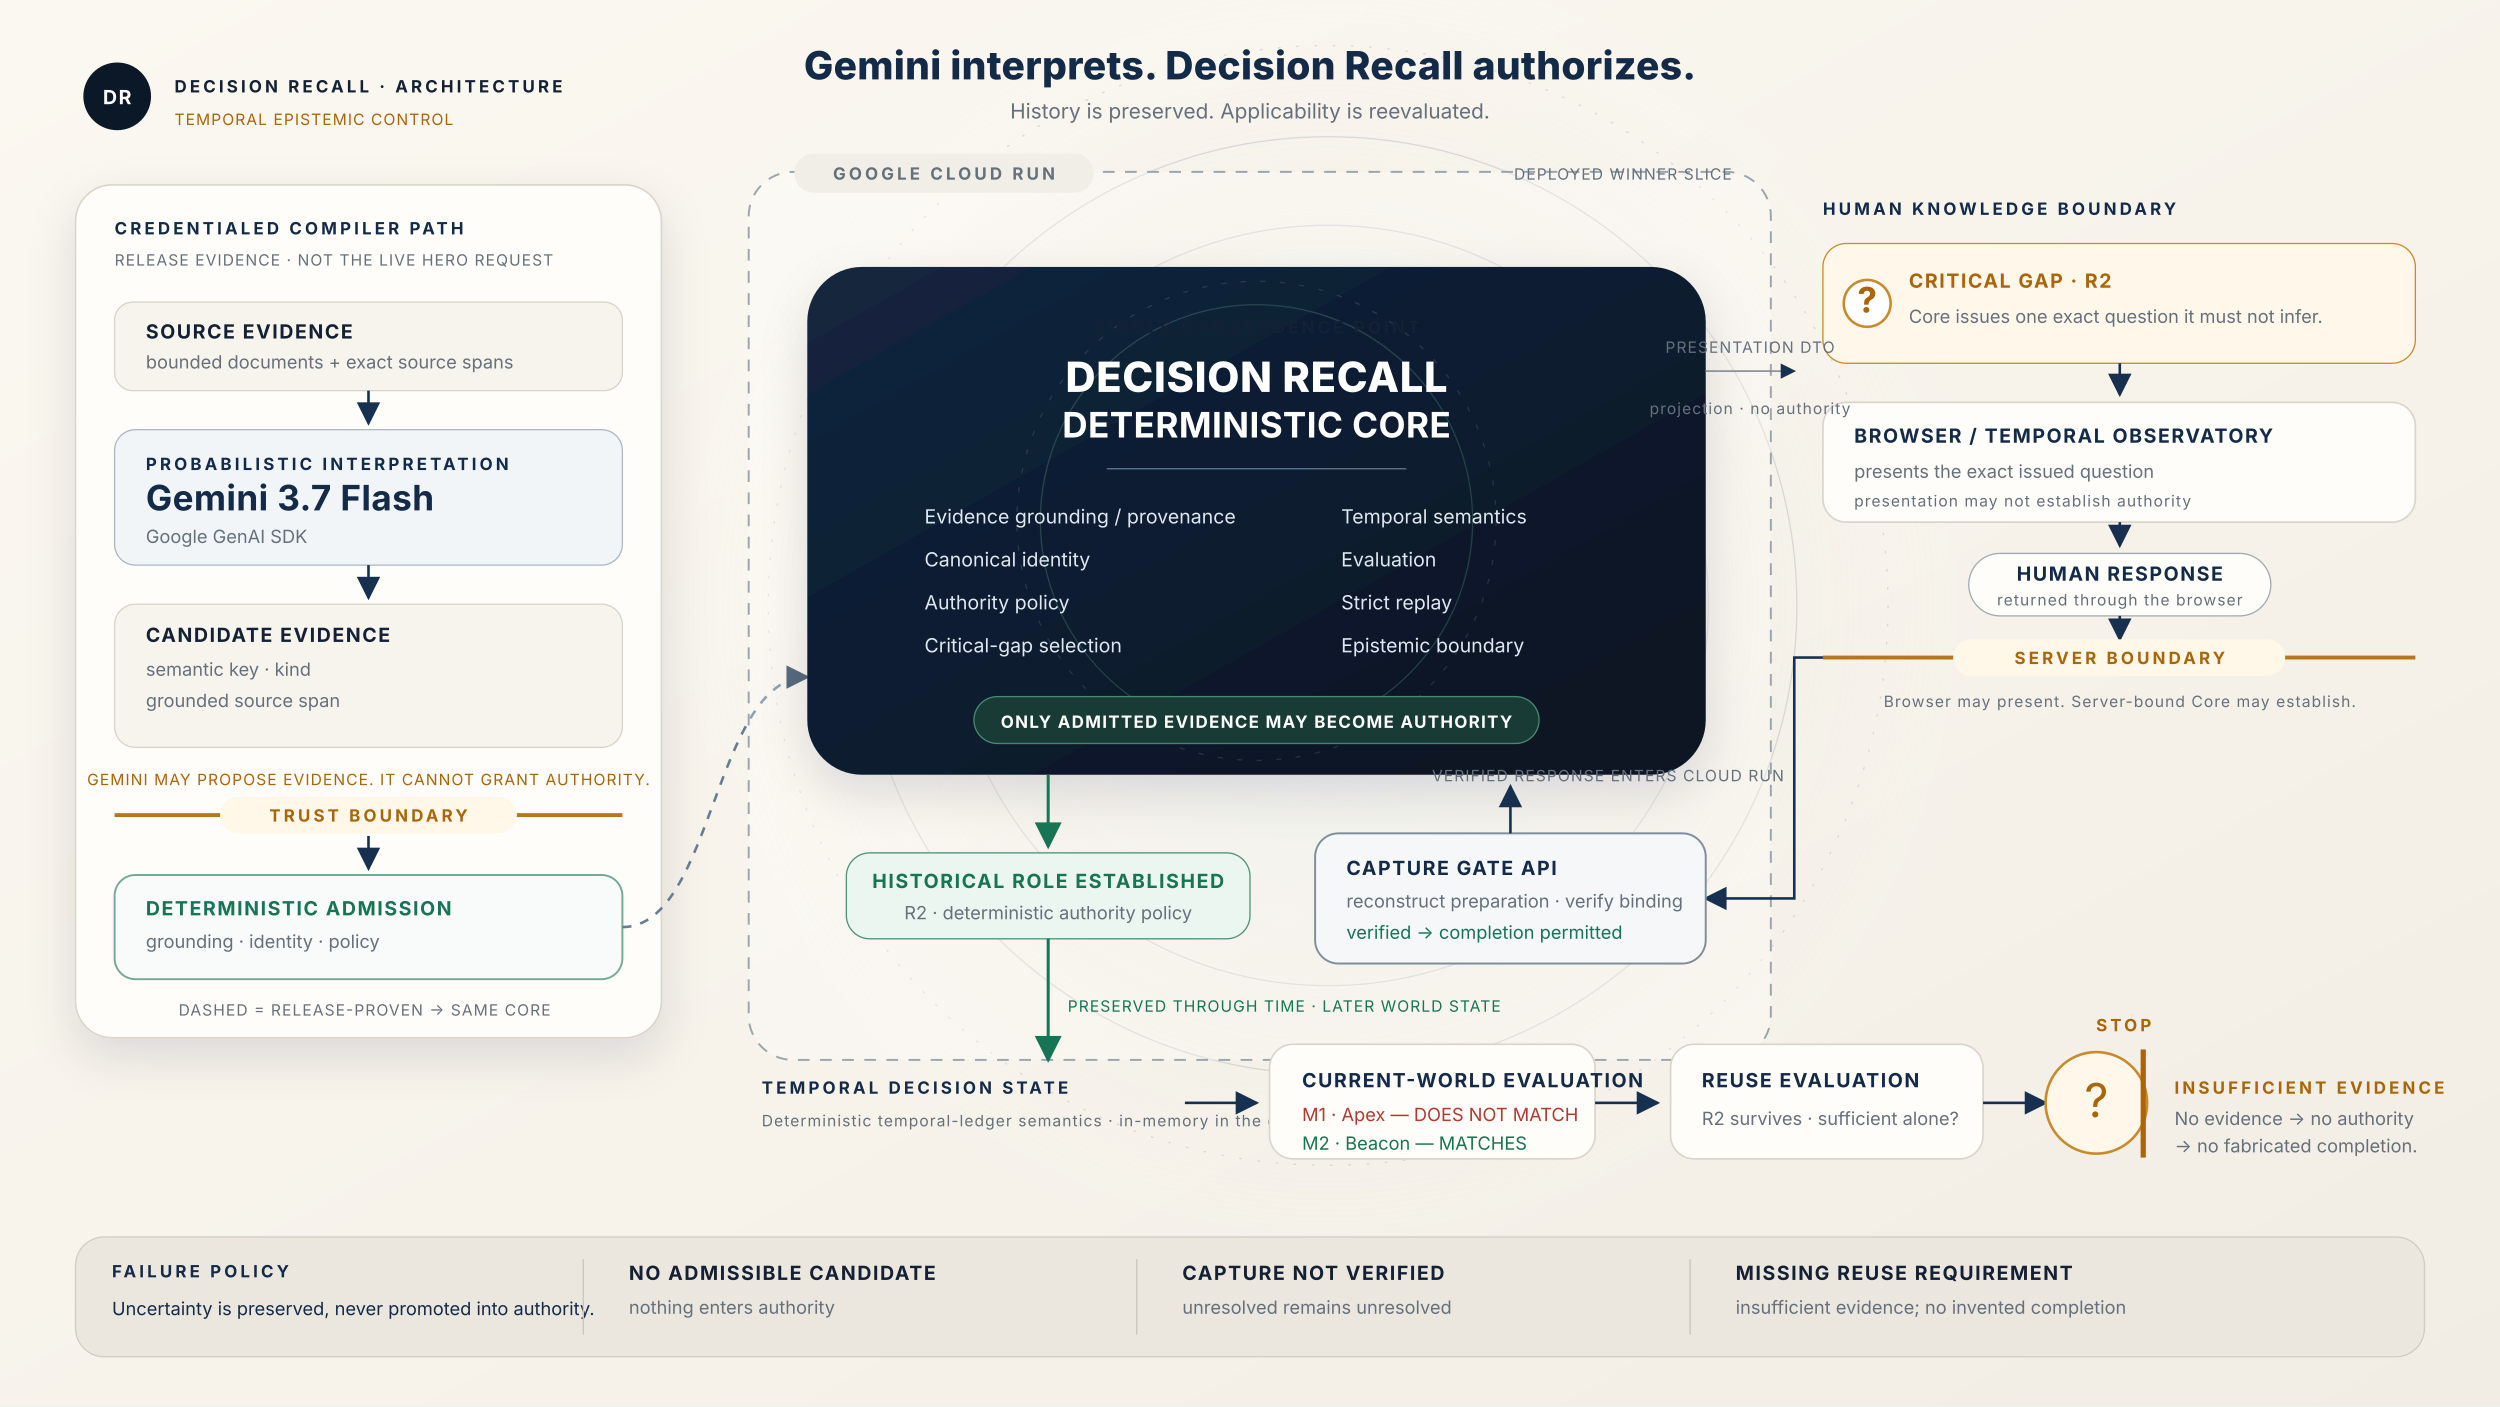
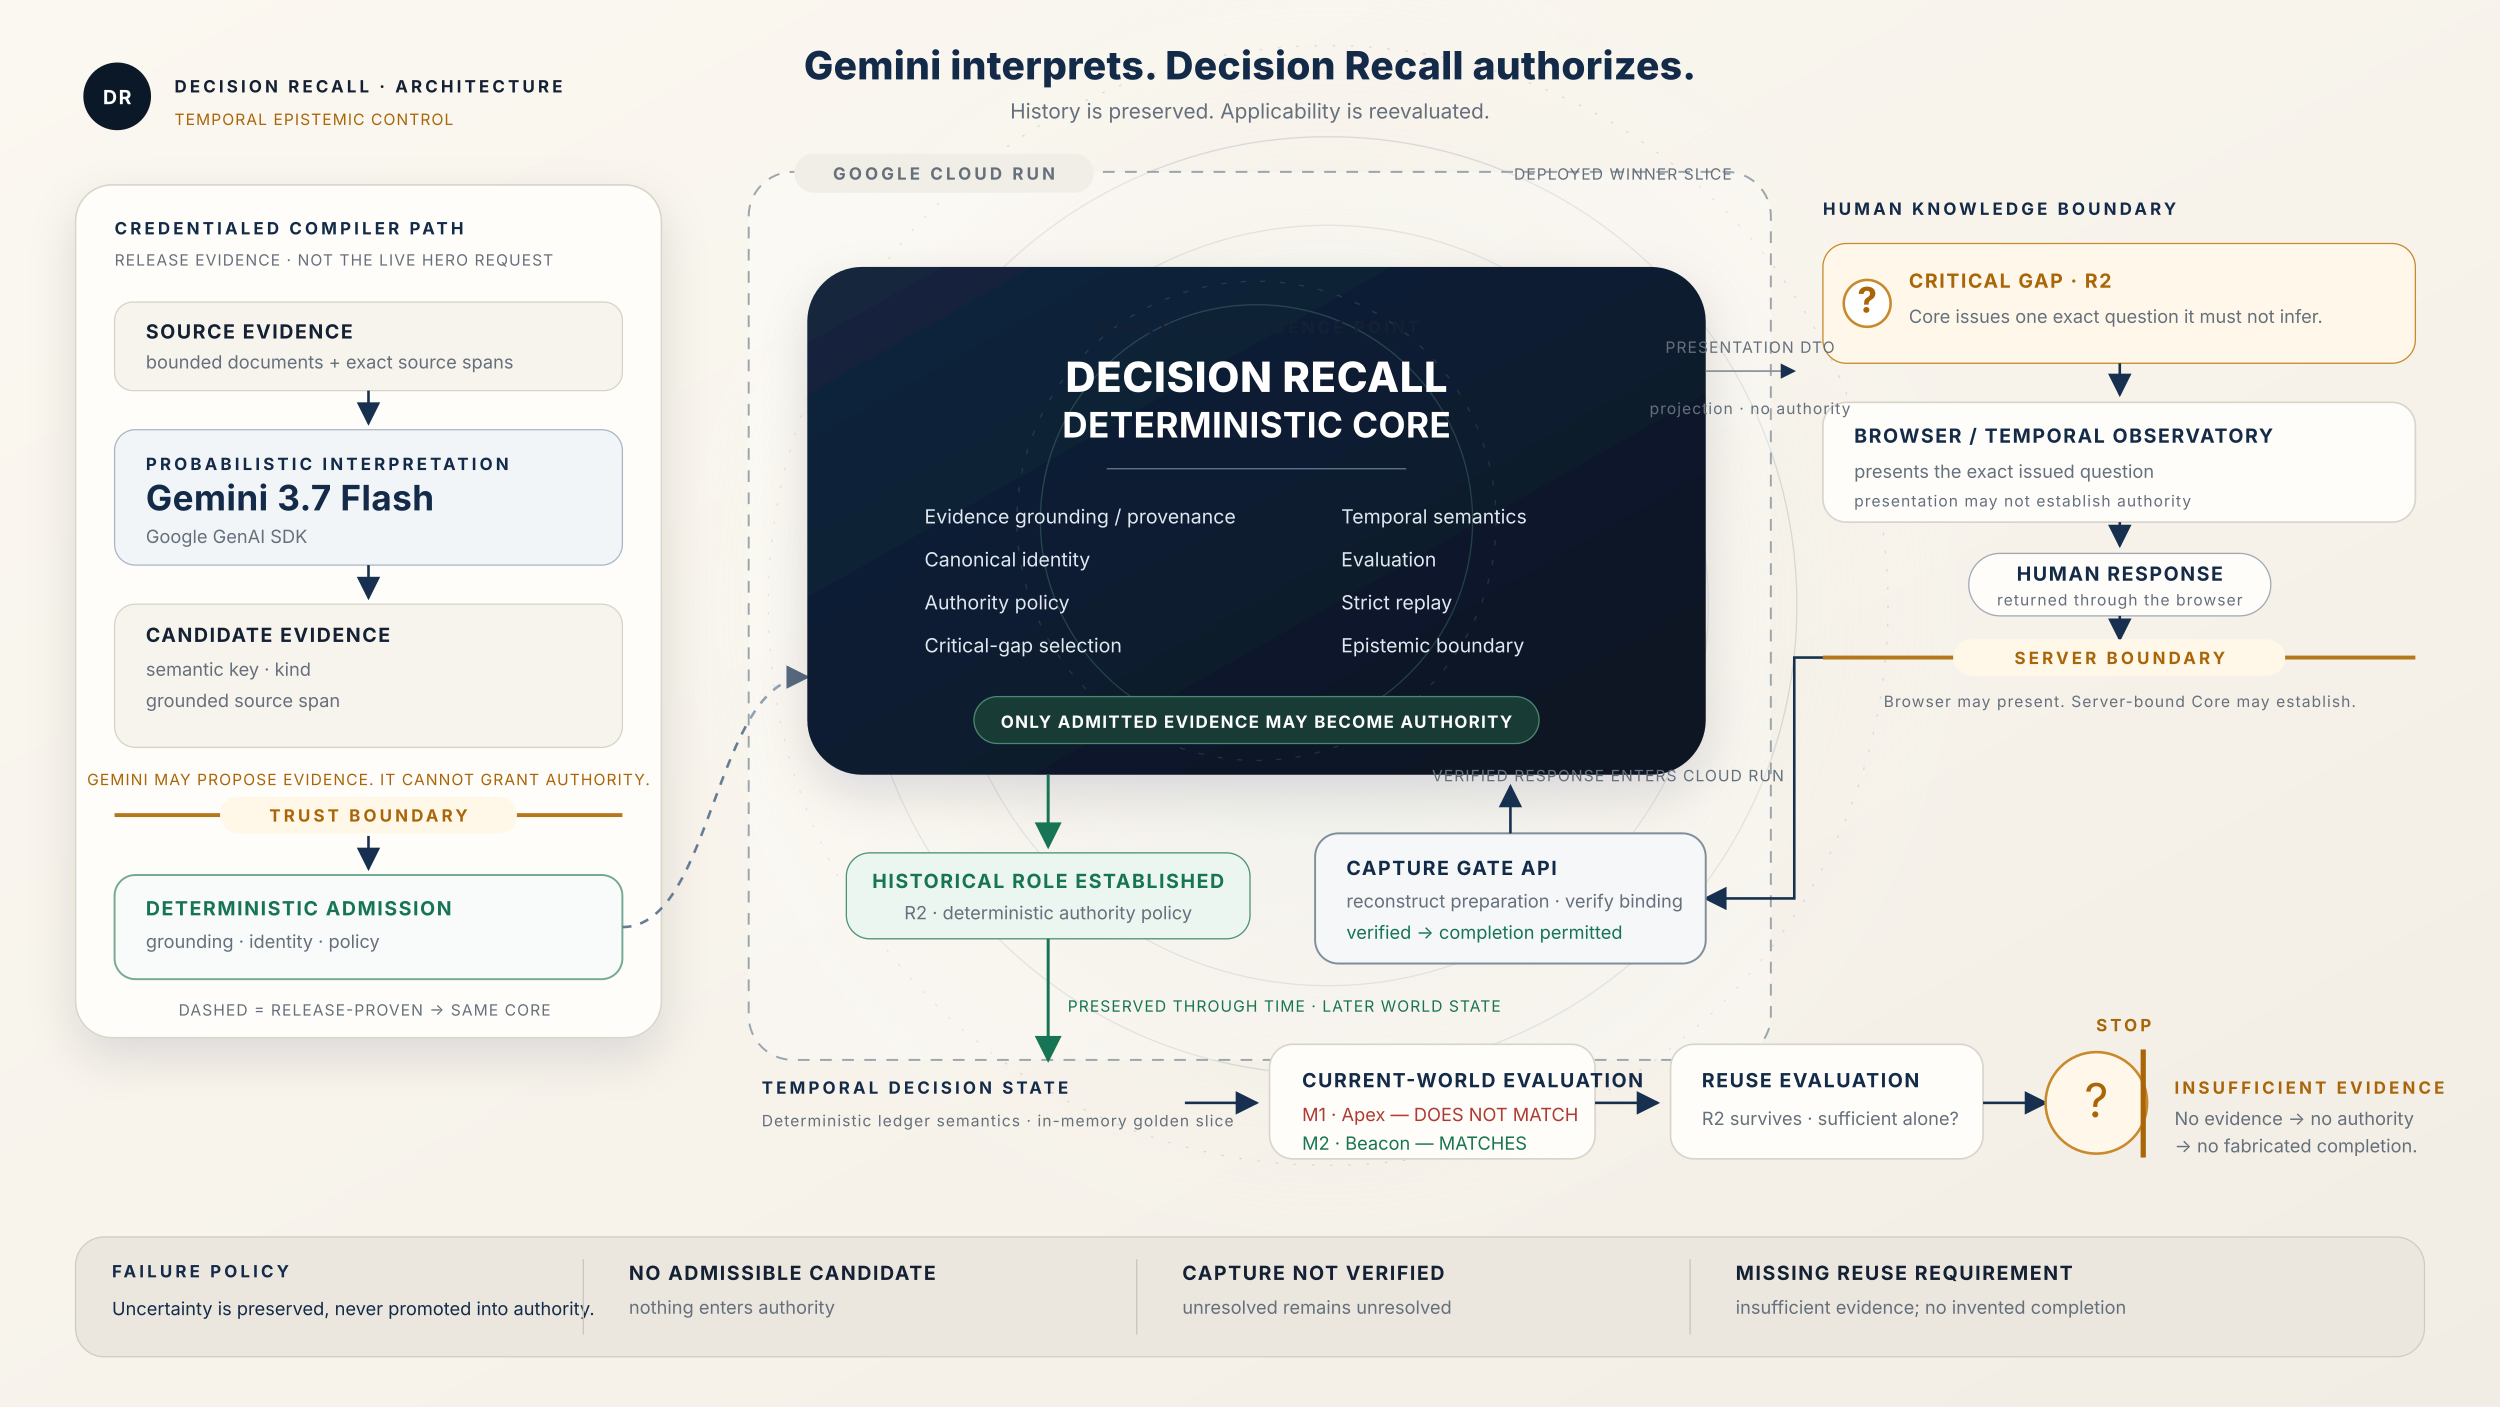
<svg xmlns="http://www.w3.org/2000/svg" width="1920" height="1080" viewBox="0 0 1920 1080" role="img" aria-labelledby="title desc">
  <defs>
    <linearGradient id="paper" x1="0" y1="0" x2="1" y2="1">
      <stop offset="0" stop-color="#fbf8f1" />
      <stop offset="0.55" stop-color="#f7f3eb" />
      <stop offset="1" stop-color="#f1ede4" />
    </linearGradient>
    <radialGradient id="field">
      <stop offset="0" stop-color="#dce7ef" stop-opacity=".65" />
      <stop offset=".62" stop-color="#e9e5d9" stop-opacity=".18" />
      <stop offset="1" stop-color="#fff" stop-opacity="0" />
    </radialGradient>
    <linearGradient id="core" x1="0" y1="0" x2="1" y2="1">
      <stop stop-color="#13263f" />
      <stop offset="1" stop-color="#07121f" />
    </linearGradient>
    <filter id="shadow" x="-20%" y="-20%" width="140%" height="150%">
      <feDropShadow dx="0" dy="14" stdDeviation="18" flood-color="#14253a" flood-opacity=".12" />
    </filter>
    <marker id="arrowNavy" markerWidth="9" markerHeight="9" refX="8" refY="4.5" orient="auto">
      <path d="M0 0L9 4.5 0 9Z" fill="#17304f" />
    </marker>
    <marker id="arrowGreen" markerWidth="9" markerHeight="9" refX="8" refY="4.5" orient="auto">
      <path d="M0 0L9 4.5 0 9Z" fill="#177454" />
    </marker>
    <style>
      text{font-family:Inter,Segoe UI,Arial,sans-serif;fill:#142033} .eyebrow{font-size:13px;font-weight:700;letter-spacing:2.4px} .tiny{font-size:12px;letter-spacing:.8px} .small{font-size:14px} .body{font-size:16px} .label{font-size:15px;font-weight:700;letter-spacing:1.2px} .title{font-size:27px;font-weight:750;letter-spacing:.3px} .hero{font-size:30px;font-weight:760;letter-spacing:.2px} .muted{fill:#65707c}.navy{fill:#132b49}.green{fill:#177454}.amber{fill:#a96508}.red{fill:#ae3a32}.white{fill:#fff}.line{fill:none;stroke:#17304f;stroke-width:2}.hair{fill:none;stroke:#85909b;stroke-width:1.3}.dash{stroke-dasharray:7 7}.box{fill:#fffdf9;stroke:#d9d5cb;stroke-width:1.3}.pill{fill:#f7f4ed;stroke:#d8d3c8;stroke-width:1}.cap{font-size:13px;font-weight:650;letter-spacing:1px}.corecopy text{font-size:15px;fill:#dfe8f0}.corehead{font-size:32px;font-weight:800;fill:#fff;letter-spacing:.5px}
    </style>
  </defs>
  <rect width="1920" height="1080" fill="url(#paper)" />
  <circle cx="1020" cy="465" r="520" fill="url(#field)" />
  <g opacity=".3" fill="none" stroke="#8f9aa4">
    <circle cx="1020" cy="465" r="292" />
    <circle cx="1020" cy="465" r="360" />
    <circle cx="1020" cy="465" r="430" stroke-dasharray="2 12" />
  </g>
  <g transform="translate(64 48)">
    <circle cx="26" cy="26" r="26" fill="#0b1827" />
    <text x="26" y="32" text-anchor="middle" class="label white">DR</text>
    <text x="70" y="23" class="eyebrow">DECISION RECALL · ARCHITECTURE</text>
    <text x="70" y="48" class="tiny amber">TEMPORAL EPISTEMIC CONTROL</text>
  </g>
  <text x="960" y="61" text-anchor="middle" class="hero navy">Gemini interprets. Decision Recall authorizes.</text>
  <text x="960" y="91" text-anchor="middle" class="body muted">History is preserved. Applicability is reevaluated.</text>
  <g transform="translate(58 142)">
    <rect width="450" height="655" rx="28" class="box" filter="url(#shadow)" />
    <text x="30" y="38" class="eyebrow navy">CREDENTIALED COMPILER PATH</text>
    <text x="30" y="62" class="tiny muted">RELEASE EVIDENCE · NOT THE LIVE HERO REQUEST</text>
    <rect x="30" y="90" width="390" height="68" rx="14" class="pill" />
    <text x="54" y="118" class="label">SOURCE EVIDENCE</text>
    <text x="54" y="141" class="small muted">bounded documents + exact source spans</text>
    <path d="M225 158v25" class="line" marker-end="url(#arrowNavy)" />
    <rect x="30" y="188" width="390" height="104" rx="16" fill="#f1f5f8" stroke="#aab7c4" />
    <text x="54" y="219" class="eyebrow navy">PROBABILISTIC INTERPRETATION</text>
    <text x="54" y="250" class="title navy">Gemini 3.7 Flash</text>
    <text x="54" y="275" class="small muted">Google GenAI SDK</text>
    <path d="M225 292v25" class="line" marker-end="url(#arrowNavy)" />
    <rect x="30" y="322" width="390" height="110" rx="16" class="pill" />
    <text x="54" y="351" class="label">CANDIDATE EVIDENCE</text>
    <text x="54" y="377" class="small muted">semantic key · kind</text>
    <text x="54" y="401" class="small muted">grounded source span</text>
    <text x="225" y="461" text-anchor="middle" class="tiny amber">GEMINI MAY PROPOSE EVIDENCE. IT CANNOT GRANT AUTHORITY.</text>
    <line x1="30" y1="484" x2="420" y2="484" stroke="#b5771b" stroke-width="3" />
    <rect x="111" y="470" width="228" height="28" rx="14" fill="#fff7e8" />
    <text x="225" y="489" text-anchor="middle" class="eyebrow amber">TRUST BOUNDARY</text>
    <path d="M225 500v25" class="line" marker-end="url(#arrowNavy)" />
    <rect x="30" y="530" width="390" height="80" rx="16" fill="#f8fbf9" stroke="#76a994" stroke-width="1.5" />
    <text x="54" y="561" class="label green">DETERMINISTIC ADMISSION</text>
    <text x="54" y="586" class="small muted">grounding · identity · policy</text>
  </g>
  <path d="M478 712C548 712 548 520 620 520" fill="none" stroke="#657d94" stroke-width="2" stroke-dasharray="7 7" marker-end="url(#arrowNavy)" />
  <text x="280" y="780" text-anchor="middle" class="tiny muted">DASHED = RELEASE-PROVEN → SAME CORE</text>
  <g>
    <rect x="575" y="132" width="785" height="682" rx="34" fill="#fff" fill-opacity=".28" stroke="#9ba5ad" stroke-width="1.5" stroke-dasharray="9 8" />
    <rect x="610" y="118" width="230" height="30" rx="15" fill="#f1eee7" />
    <text x="725" y="138" text-anchor="middle" class="eyebrow muted">GOOGLE CLOUD RUN</text>
    <text x="1330" y="138" text-anchor="end" class="tiny muted">DEPLOYED WINNER SLICE</text>
  </g>
  <g filter="url(#shadow)">
    <rect x="620" y="205" width="690" height="390" rx="42" fill="url(#core)" />
    <circle cx="965" cy="400" r="166" fill="none" stroke="#65a98e" stroke-opacity=".28" />
    <circle cx="965" cy="400" r="184" fill="none" stroke="#9aa9b5" stroke-opacity=".18" stroke-dasharray="4 11" />
  </g>
  <text x="965" y="256" text-anchor="middle" class="eyebrow" fill="#79b69d">SINGLE CONVERGENCE POINT</text>
  <text x="965" y="301" text-anchor="middle" class="corehead">DECISION RECALL</text>
  <text x="965" y="336" text-anchor="middle" class="title white">DETERMINISTIC CORE</text>
  <line x1="850" y1="360" x2="1080" y2="360" stroke="#5e7894" />
  <g class="corecopy">
    <text x="710" y="402">Evidence grounding / provenance</text>
    <text x="710" y="435">Canonical identity</text>
    <text x="710" y="468">Authority policy</text>
    <text x="710" y="501">Critical-gap selection</text>
    <text x="1030" y="402">Temporal semantics</text>
    <text x="1030" y="435">Evaluation</text>
    <text x="1030" y="468">Strict replay</text>
    <text x="1030" y="501">Epistemic boundary</text>
  </g>
  <rect x="748" y="535" width="434" height="36" rx="18" fill="#183b35" stroke="#4a8871" />
  <text x="965" y="559" text-anchor="middle" class="cap white">ONLY ADMITTED EVIDENCE MAY BECOME AUTHORITY</text>
  <g transform="translate(1400 145)">
    <text x="0" y="20" class="eyebrow navy">HUMAN KNOWLEDGE BOUNDARY</text>
    <rect x="0" y="42" width="455" height="92" rx="18" fill="#fff8ea" stroke="#c88a2d" />
    <circle cx="34" cy="88" r="18" fill="#fff" stroke="#c88a2d" stroke-width="2" />
    <text x="34" y="95" text-anchor="middle" class="title amber">?</text>
    <text x="66" y="76" class="label amber">CRITICAL GAP · R2</text>
    <text x="66" y="103" class="small muted">Core issues one exact question it must not infer.</text>
    <path d="M228 134v24" class="line" marker-end="url(#arrowNavy)" />
    <rect x="0" y="164" width="455" height="92" rx="18" class="box" />
    <text x="24" y="195" class="label navy">BROWSER / TEMPORAL OBSERVATORY</text>
    <text x="24" y="222" class="small muted">presents the exact issued question</text>
    <text x="24" y="244" class="tiny muted">presentation may not establish authority</text>
    <path d="M228 256v18" class="line" marker-end="url(#arrowNavy)" />
    <rect x="112" y="280" width="232" height="48" rx="24" fill="#fffdf9" stroke="#a0aab2" />
    <text x="228" y="301" text-anchor="middle" class="label navy">HUMAN RESPONSE</text>
    <text x="228" y="320" text-anchor="middle" class="tiny muted">returned through the browser</text>
    <path d="M228 328v18" class="line" marker-end="url(#arrowNavy)" />
    <line x1="0" y1="360" x2="455" y2="360" stroke="#b5771b" stroke-width="3" />
    <rect x="100" y="346" width="255" height="28" rx="14" fill="#fff7e8" />
    <text x="228" y="365" text-anchor="middle" class="eyebrow amber">SERVER BOUNDARY</text>
    <text x="228" y="398" text-anchor="middle" class="tiny muted">Browser may present. Server-bound Core may establish.</text>
  </g>
  <path d="M1400 505H1378V690H1310" class="line" marker-end="url(#arrowNavy)" />
  <text x="1370" y="600" text-anchor="end" class="tiny muted">VERIFIED RESPONSE ENTERS CLOUD RUN</text>
  <rect x="1010" y="640" width="300" height="100" rx="18" fill="#f5f7f8" stroke="#7f8e9a" stroke-width="1.5" />
  <text x="1034" y="672" class="label navy">CAPTURE GATE API</text>
  <text x="1034" y="697" class="small muted">reconstruct preparation · verify binding</text>
  <text x="1034" y="721" class="small green">verified → completion permitted</text>
  <path d="M1160 640V604" class="line" marker-end="url(#arrowNavy)" />
  <path d="M805 595V650" fill="none" stroke="#177454" stroke-width="2.3" marker-end="url(#arrowGreen)" />
  <rect x="650" y="655" width="310" height="66" rx="18" fill="#ecf6f1" stroke="#4d9276" />
  <text x="805" y="682" text-anchor="middle" class="label green">HISTORICAL ROLE ESTABLISHED</text>
  <text x="805" y="706" text-anchor="middle" class="small muted">R2 · deterministic authority policy</text>
  <path d="M805 721V814" fill="none" stroke="#177454" stroke-width="2.3" marker-end="url(#arrowGreen)" />
  <text x="820" y="777" class="tiny green">PRESERVED THROUGH TIME · LATER WORLD STATE</text>
  <path d="M1310 285h68" class="hair" marker-end="url(#arrowNavy)" />
  <text x="1344" y="271" text-anchor="middle" class="tiny muted">PRESENTATION DTO</text>
  <text x="1344" y="318" text-anchor="middle" class="tiny muted">projection · no authority</text>
  <g transform="translate(585 840)">
    <text x="0" y="0" class="eyebrow navy">TEMPORAL DECISION STATE</text>
-     <text x="0" y="25" class="tiny muted">Deterministic temporal-ledger semantics · in-memory in the deployed golden slice</text>
+     <text x="0" y="25" class="tiny muted">Deterministic ledger semantics · in-memory golden slice</text>
    <path d="M325 7h55" class="line" marker-end="url(#arrowNavy)" />
    <rect x="390" y="-38" width="250" height="88" rx="18" class="box" />
    <text x="415" y="-5" class="label navy">CURRENT-WORLD EVALUATION</text>
    <text x="415" y="21" class="small red">M1 · Apex — DOES NOT MATCH</text>
    <text x="415" y="43" class="small green">M2 · Beacon — MATCHES</text>
    <path d="M640 7h48" class="line" marker-end="url(#arrowNavy)" />
    <rect x="698" y="-38" width="240" height="88" rx="18" class="box" />
    <text x="722" y="-5" class="label navy">REUSE EVALUATION</text>
    <text x="722" y="24" class="small muted">R2 survives · sufficient alone?</text>
    <path d="M938 7h48" class="line" marker-end="url(#arrowNavy)" />
    <circle cx="1025" cy="7" r="39" fill="#fff8ea" stroke="#c88a2d" stroke-width="2" />
    <text x="1025" y="18" text-anchor="middle" font-size="36" class="amber">?</text>
    <text x="1085" y="0" class="eyebrow amber">INSUFFICIENT EVIDENCE</text>
    <text x="1085" y="24" class="small muted">No evidence → no authority</text>
    <text x="1085" y="45" class="small muted">→ no fabricated completion.</text>
    <line x1="1061" y1="-34" x2="1061" y2="49" stroke="#a96508" stroke-width="4" />
    <text x="1046" y="-48" text-anchor="middle" class="eyebrow amber">STOP</text>
  </g>
  <g transform="translate(58 950)">
    <rect width="1804" height="92" rx="22" fill="#ebe7df" stroke="#d1ccc1" />
    <text x="28" y="31" class="eyebrow navy">FAILURE POLICY</text>
    <text x="28" y="60" class="small navy">Uncertainty is preserved, never promoted into authority.</text>
    <line x1="390" y1="17" x2="390" y2="75" stroke="#cbc5ba" />
    <text x="425" y="33" class="label">NO ADMISSIBLE CANDIDATE</text>
    <text x="425" y="59" class="small muted">nothing enters authority</text>
    <line x1="815" y1="17" x2="815" y2="75" stroke="#cbc5ba" />
    <text x="850" y="33" class="label">CAPTURE NOT VERIFIED</text>
    <text x="850" y="59" class="small muted">unresolved remains unresolved</text>
    <line x1="1240" y1="17" x2="1240" y2="75" stroke="#cbc5ba" />
    <text x="1275" y="33" class="label">MISSING REUSE REQUIREMENT</text>
    <text x="1275" y="59" class="small muted">insufficient evidence; no invented completion</text>
  </g>
</svg>
